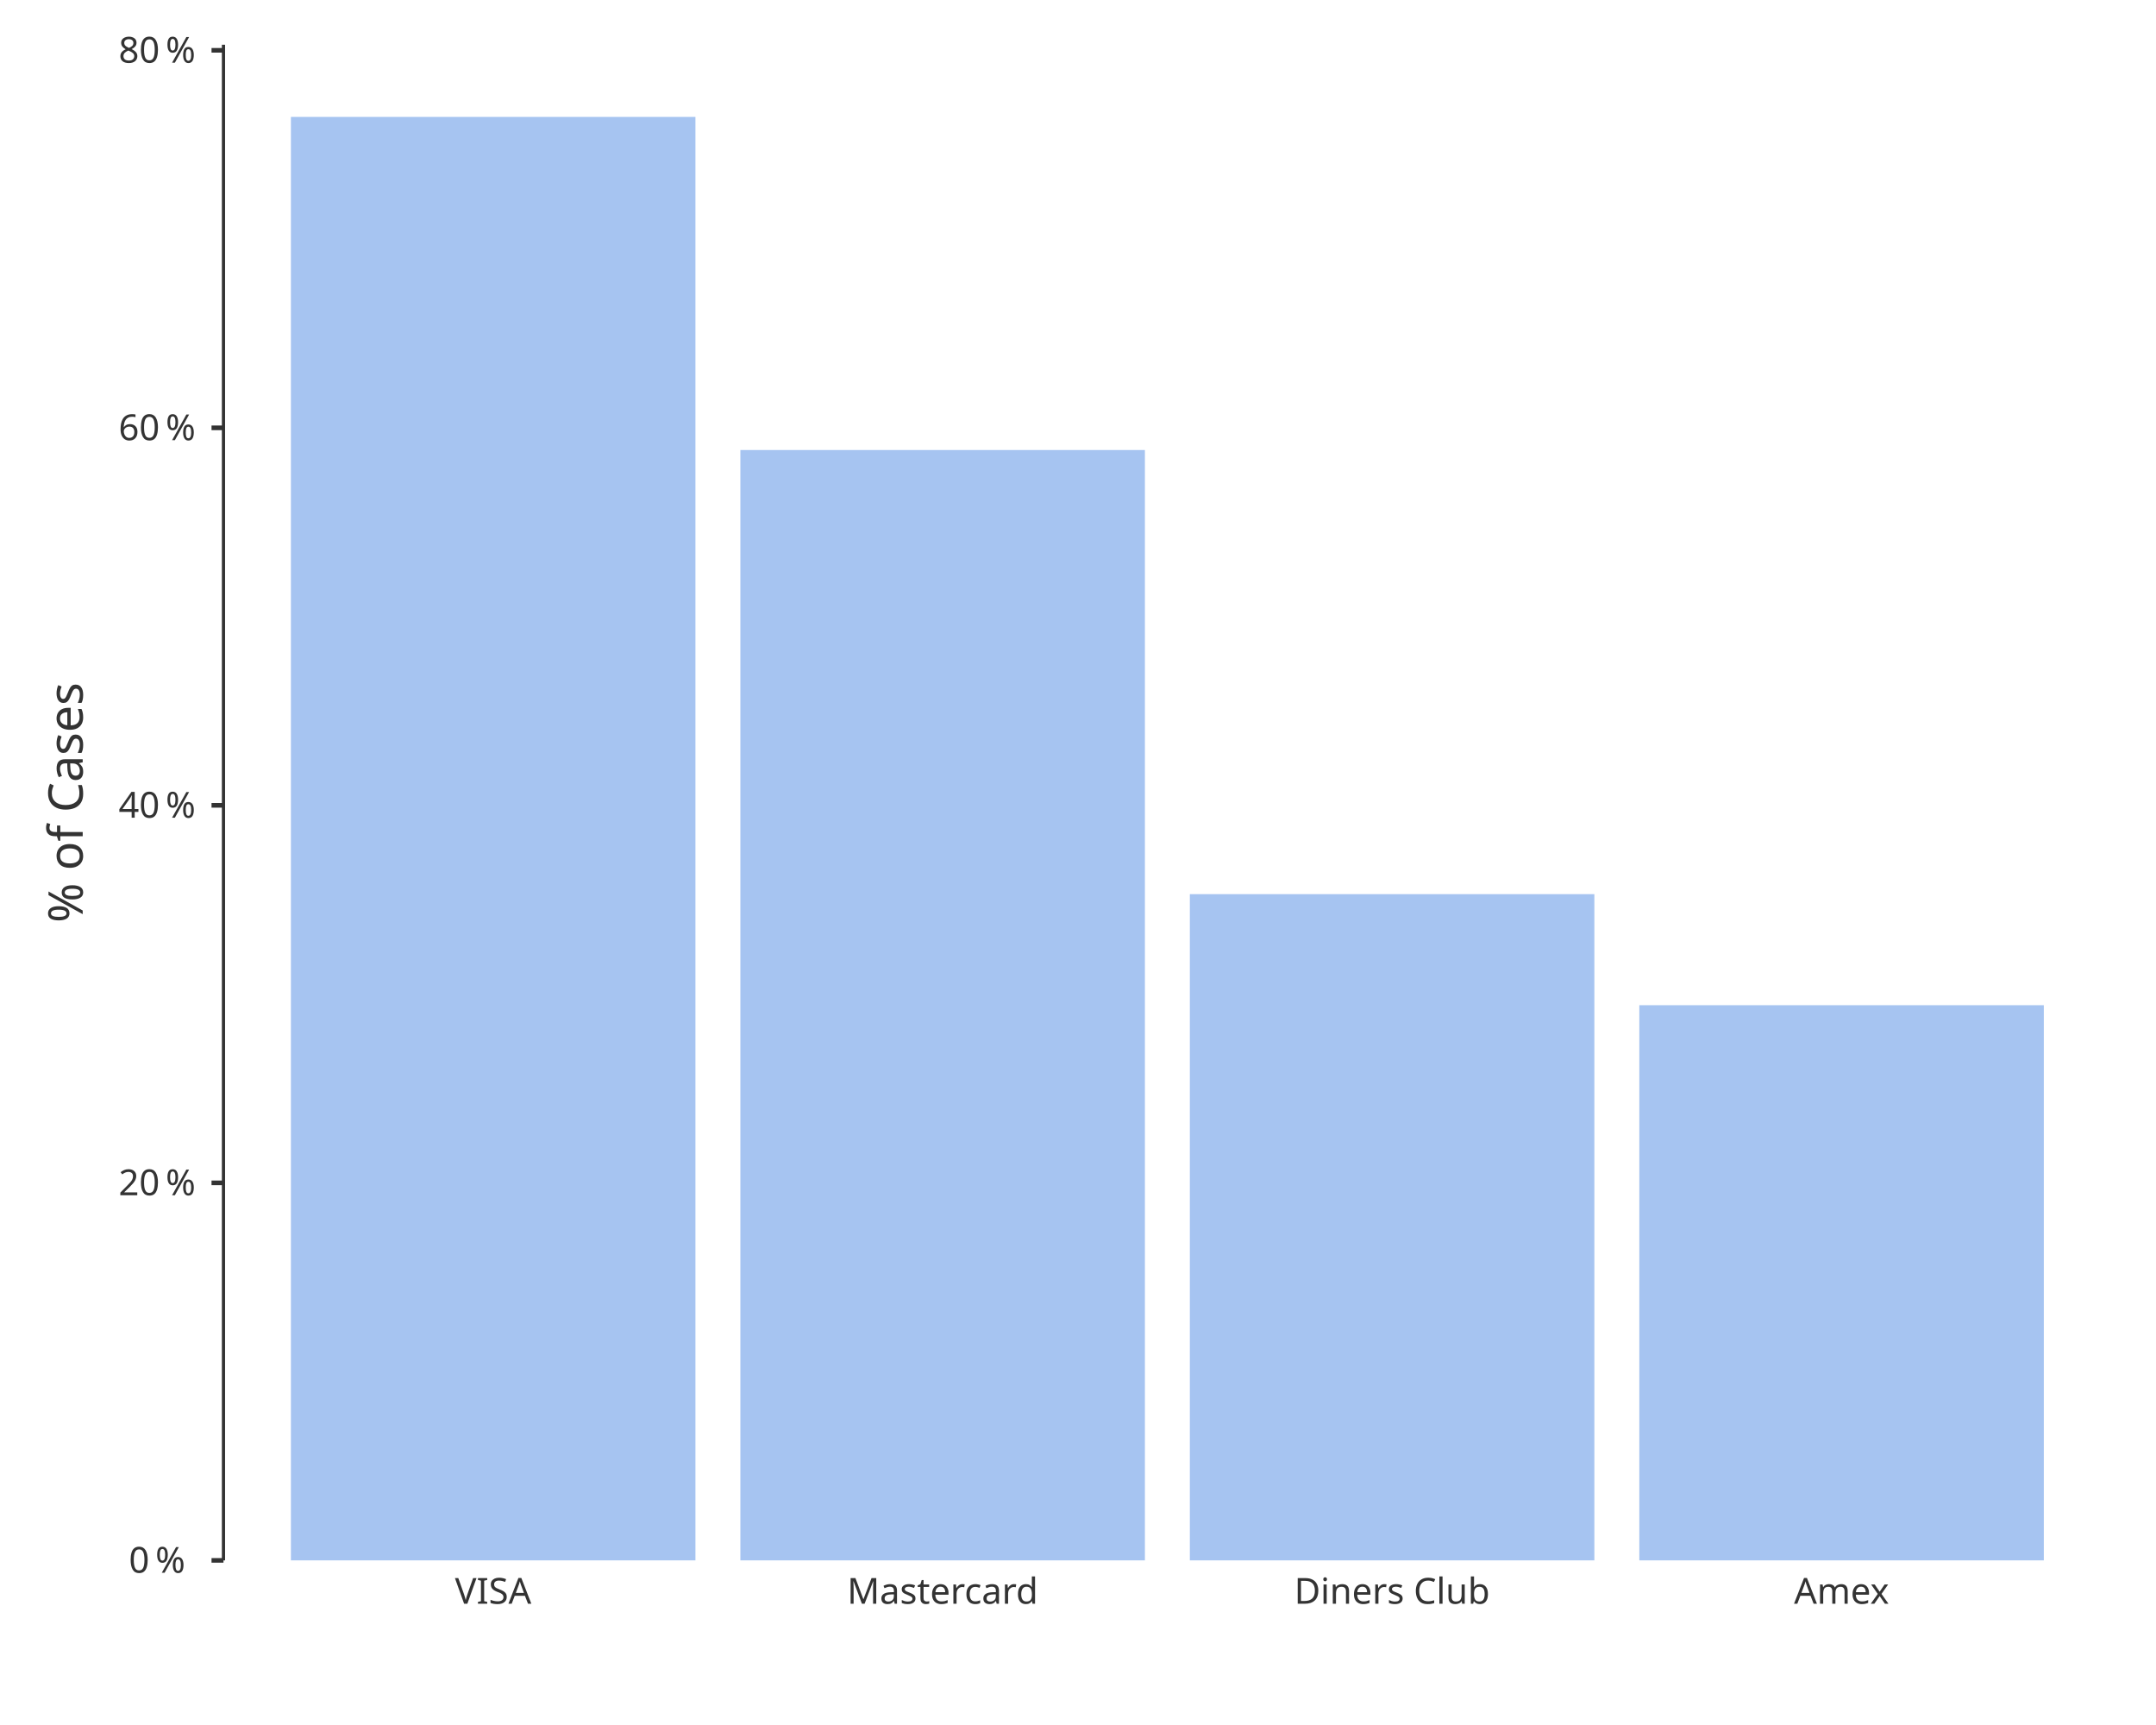
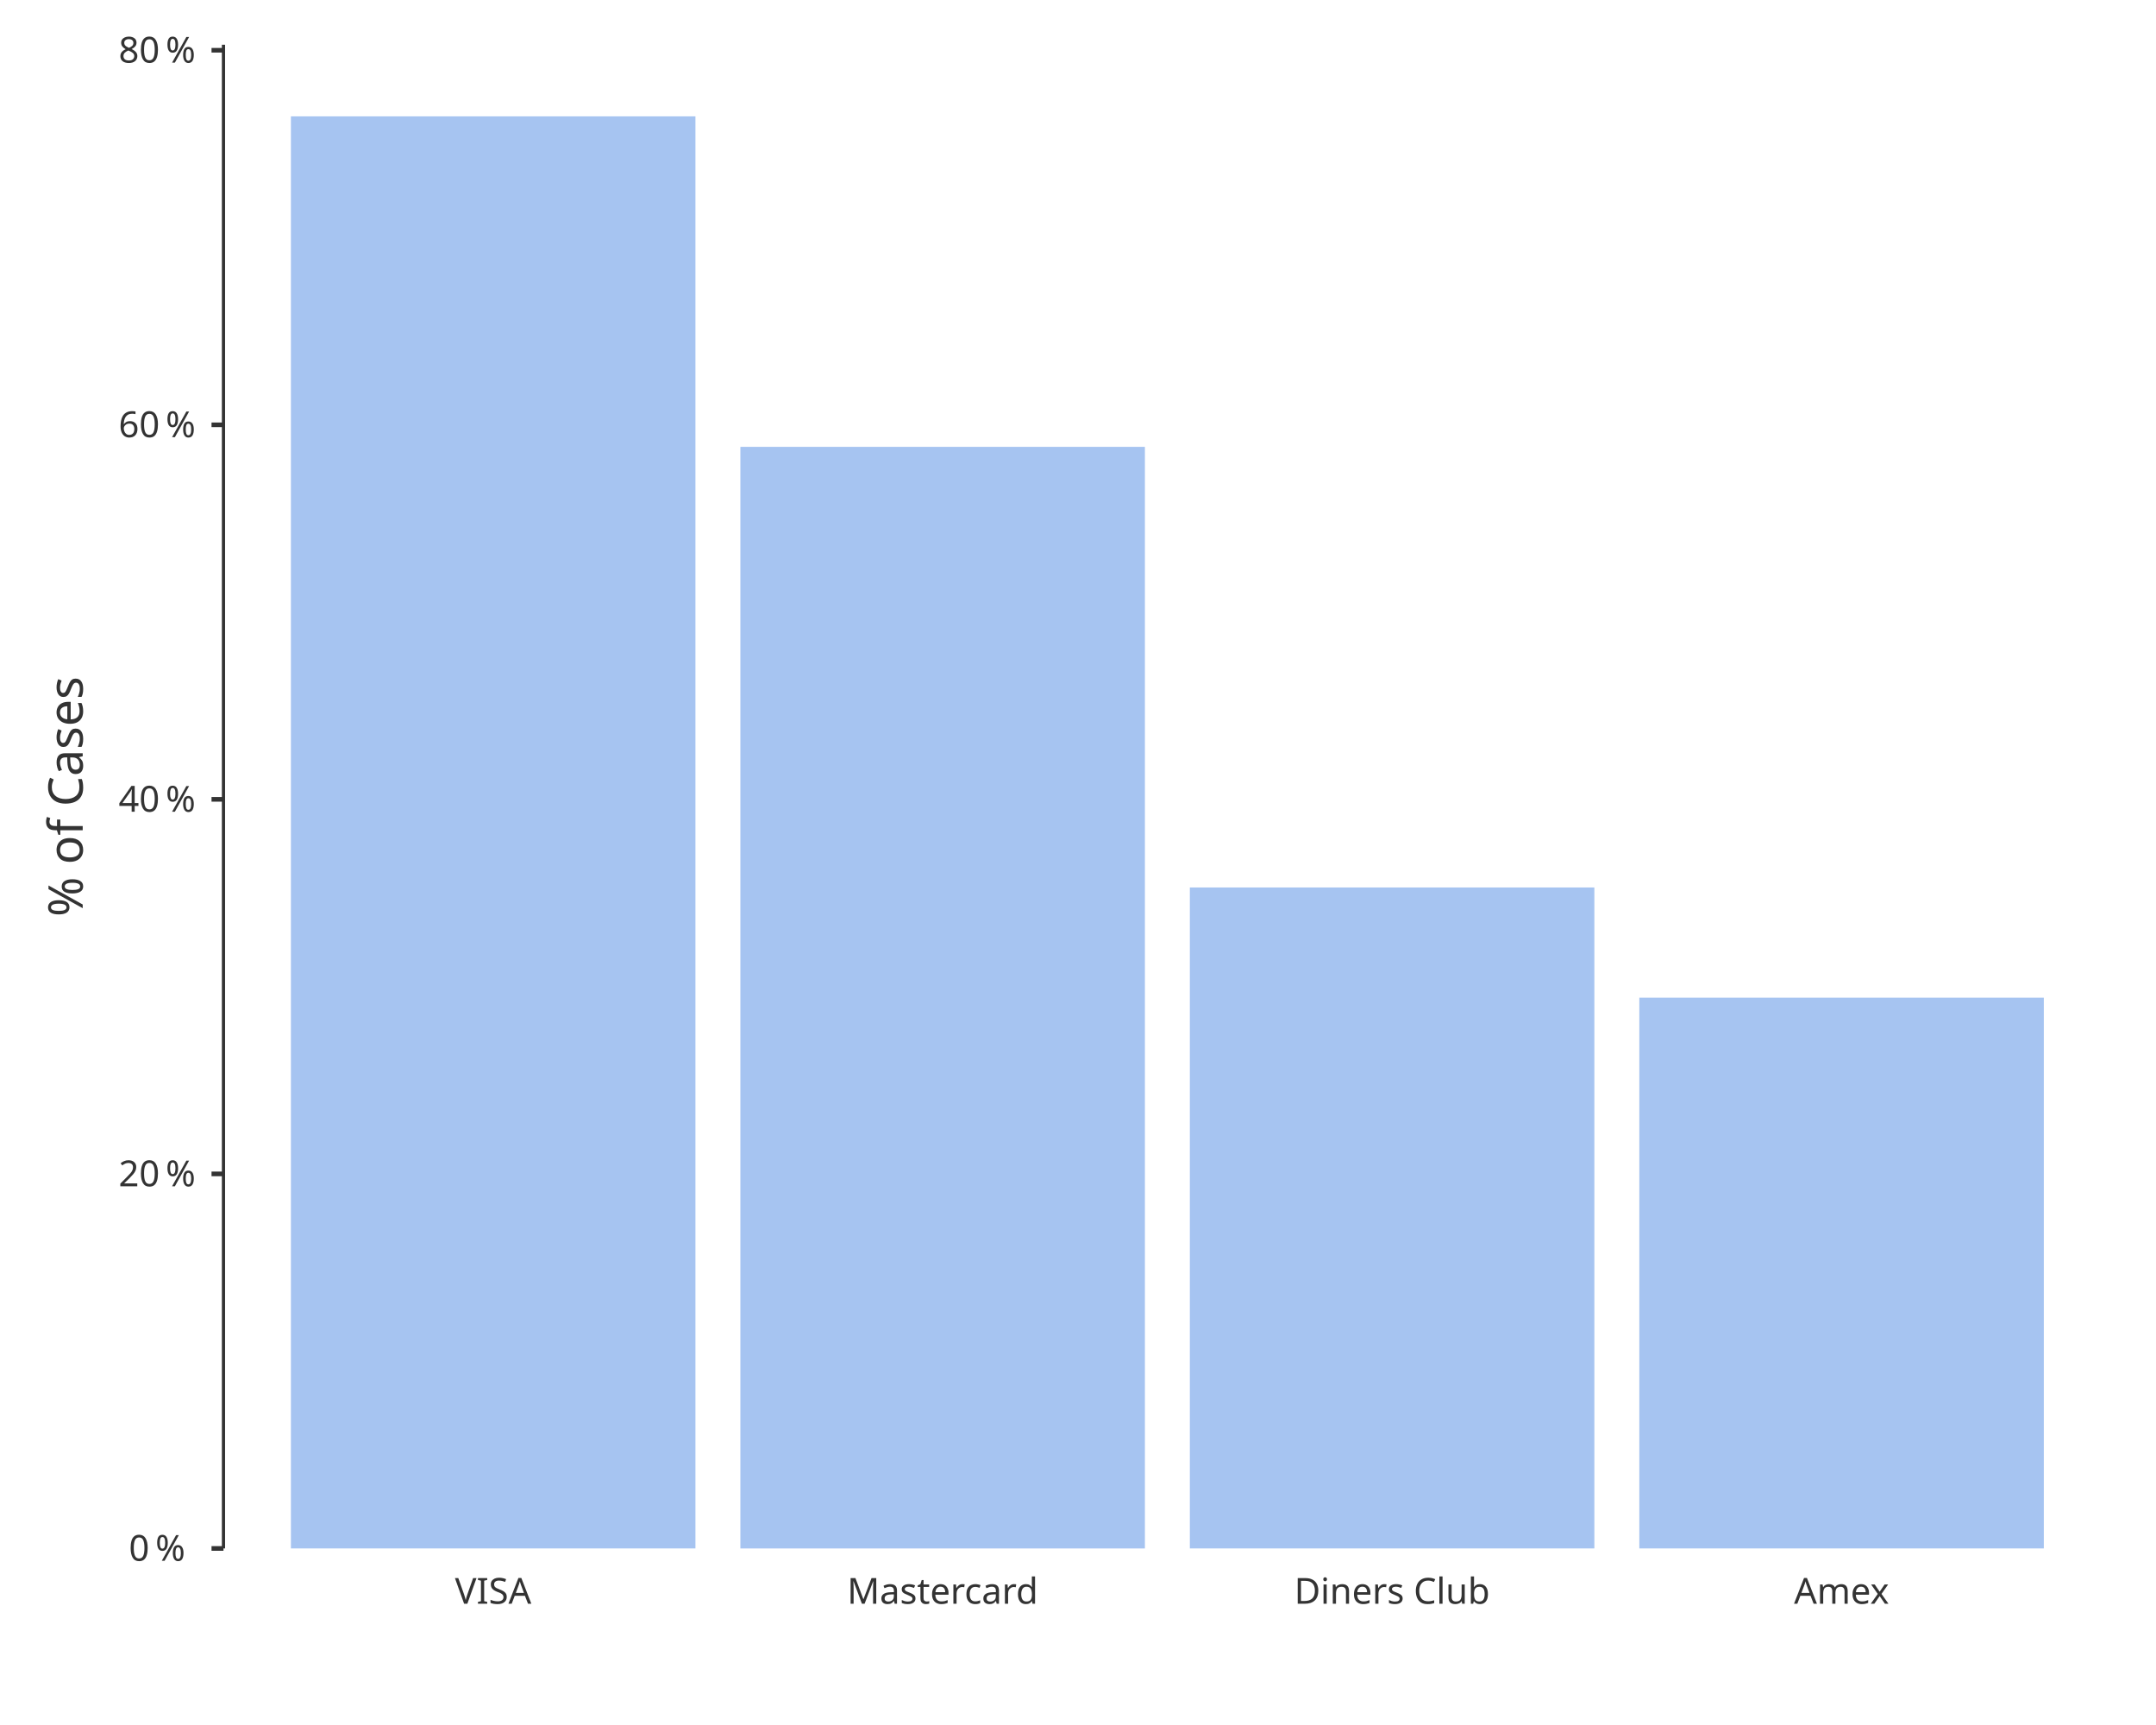
<svg xmlns="http://www.w3.org/2000/svg" class="svglite" data-engine-version="2.0" width="720.00pt" height="576.00pt" viewBox="0 0 720.00 576.00">
  <defs>
    <style type="text/css">
    .svglite line, .svglite polyline, .svglite polygon, .svglite path, .svglite rect, .svglite circle {
      fill: none;
      stroke: #000000;
      stroke-linecap: round;
      stroke-linejoin: round;
      stroke-miterlimit: 10.00;
    }
  </style>
  </defs>
  <rect width="100%" height="100%" style="stroke: none; fill: #FFFFFF;" />
  <defs>
    <clipPath id="cpMC4wMHw3MjAuMDB8MC4wMHw1NzYuMDA=">
      <rect x="0.00" y="0.00" width="720.00" height="576.00" />
    </clipPath>
  </defs>
  <g clip-path="url(#cpMC4wMHw3MjAuMDB8MC4wMHw1NzYuMDA=)">
    <rect x="0.00" y="0.00" width="720.00" height="576.00" style="stroke-width: 1.55; stroke: none;" />
-     <rect x="74.63" y="14.94" width="630.43" height="506.09" style="stroke-width: 1.55; stroke: none;" />
-     <rect x="97.15" y="39.04" width="135.09" height="481.99" style="stroke-width: 1.55; stroke: none; stroke-linecap: butt; stroke-linejoin: miter; fill: #A6C4F1;" />
-     <rect x="247.25" y="150.27" width="135.09" height="370.76" style="stroke-width: 1.55; stroke: none; stroke-linecap: butt; stroke-linejoin: miter; fill: #A6C4F1;" />
-     <rect x="397.35" y="298.57" width="135.09" height="222.46" style="stroke-width: 1.55; stroke: none; stroke-linecap: butt; stroke-linejoin: miter; fill: #A6C4F1;" />
-     <rect x="547.45" y="335.65" width="135.09" height="185.38" style="stroke-width: 1.55; stroke: none; stroke-linecap: butt; stroke-linejoin: miter; fill: #A6C4F1;" />
-     <polyline points="74.63,521.03 74.63,14.94 " style="stroke-width: 1.07; stroke: #333333; stroke-linecap: butt;" />
-     <text x="52.45" y="525.16" text-anchor="middle" style="font-size: 12.00px; fill: #333333; font-family: sans;" textLength="19.75px" lengthAdjust="spacingAndGlyphs">0 %</text>
-     <text x="52.45" y="399.10" text-anchor="middle" style="font-size: 12.00px; fill: #333333; font-family: sans;" textLength="26.42px" lengthAdjust="spacingAndGlyphs">20 %</text>
-     <text x="52.45" y="273.04" text-anchor="middle" style="font-size: 12.00px; fill: #333333; font-family: sans;" textLength="26.42px" lengthAdjust="spacingAndGlyphs">40 %</text>
-     <text x="52.45" y="146.98" text-anchor="middle" style="font-size: 12.00px; fill: #333333; font-family: sans;" textLength="26.42px" lengthAdjust="spacingAndGlyphs">60 %</text>
-     <text x="52.45" y="20.93" text-anchor="middle" style="font-size: 12.00px; fill: #333333; font-family: sans;" textLength="26.42px" lengthAdjust="spacingAndGlyphs">80 %</text>
-     <polyline points="70.64,521.03 74.63,521.03 " style="stroke-width: 1.55; stroke: #333333; stroke-linecap: butt;" />
-     <polyline points="70.64,394.97 74.63,394.97 " style="stroke-width: 1.55; stroke: #333333; stroke-linecap: butt;" />
-     <polyline points="70.64,268.91 74.63,268.91 " style="stroke-width: 1.55; stroke: #333333; stroke-linecap: butt;" />
-     <polyline points="70.64,142.86 74.63,142.86 " style="stroke-width: 1.55; stroke: #333333; stroke-linecap: butt;" />
-     <polyline points="70.64,16.80 74.63,16.80 " style="stroke-width: 1.55; stroke: #333333; stroke-linecap: butt;" />
+     <rect x="74.63" y="14.94" width="630.43" height="502.10" style="stroke-width: 1.55; stroke: none;" />
+     <rect x="97.15" y="38.85" width="135.09" height="478.19" style="stroke-width: 1.55; stroke: none; stroke-linecap: butt; stroke-linejoin: miter; fill: #A6C4F1;" />
+     <rect x="247.25" y="149.21" width="135.09" height="367.84" style="stroke-width: 1.55; stroke: none; stroke-linecap: butt; stroke-linejoin: miter; fill: #A6C4F1;" />
+     <rect x="397.35" y="296.34" width="135.09" height="220.70" style="stroke-width: 1.55; stroke: none; stroke-linecap: butt; stroke-linejoin: miter; fill: #A6C4F1;" />
+     <rect x="547.45" y="333.12" width="135.09" height="183.92" style="stroke-width: 1.55; stroke: none; stroke-linecap: butt; stroke-linejoin: miter; fill: #A6C4F1;" />
+     <polyline points="74.63,517.04 74.63,14.94 " style="stroke-width: 1.07; stroke: #333333; stroke-linecap: butt;" />
+     <text x="52.45" y="521.17" text-anchor="middle" style="font-size: 12.00px; fill: #333333; font-family: sans;" textLength="19.75px" lengthAdjust="spacingAndGlyphs">0 %</text>
+     <text x="52.45" y="396.11" text-anchor="middle" style="font-size: 12.00px; fill: #333333; font-family: sans;" textLength="26.42px" lengthAdjust="spacingAndGlyphs">20 %</text>
+     <text x="52.45" y="271.04" text-anchor="middle" style="font-size: 12.00px; fill: #333333; font-family: sans;" textLength="26.42px" lengthAdjust="spacingAndGlyphs">40 %</text>
+     <text x="52.45" y="145.98" text-anchor="middle" style="font-size: 12.00px; fill: #333333; font-family: sans;" textLength="26.42px" lengthAdjust="spacingAndGlyphs">60 %</text>
+     <text x="52.45" y="20.91" text-anchor="middle" style="font-size: 12.00px; fill: #333333; font-family: sans;" textLength="26.42px" lengthAdjust="spacingAndGlyphs">80 %</text>
+     <polyline points="70.64,517.04 74.63,517.04 " style="stroke-width: 1.55; stroke: #333333; stroke-linecap: butt;" />
+     <polyline points="70.64,391.98 74.63,391.98 " style="stroke-width: 1.55; stroke: #333333; stroke-linecap: butt;" />
+     <polyline points="70.64,266.91 74.63,266.91 " style="stroke-width: 1.55; stroke: #333333; stroke-linecap: butt;" />
+     <polyline points="70.64,141.85 74.63,141.85 " style="stroke-width: 1.55; stroke: #333333; stroke-linecap: butt;" />
+     <polyline points="70.64,16.78 74.63,16.78 " style="stroke-width: 1.55; stroke: #333333; stroke-linecap: butt;" />
+     <polyline points="164.69,521.03 164.69,517.04 " style="stroke-width: 1.55; stroke: none; stroke-linecap: butt;" />
+     <polyline points="314.79,521.03 314.79,517.04 " style="stroke-width: 1.55; stroke: none; stroke-linecap: butt;" />
+     <polyline points="464.89,521.03 464.89,517.04 " style="stroke-width: 1.55; stroke: none; stroke-linecap: butt;" />
+     <polyline points="615.00,521.03 615.00,517.04 " style="stroke-width: 1.55; stroke: none; stroke-linecap: butt;" />
    <text x="164.69" y="535.51" text-anchor="middle" style="font-size: 12.00px; fill: #333333; font-family: sans;" textLength="27.35px" lengthAdjust="spacingAndGlyphs">VISA</text>
    <text x="314.79" y="535.51" text-anchor="middle" style="font-size: 12.00px; fill: #333333; font-family: sans;" textLength="60.03px" lengthAdjust="spacingAndGlyphs">Mastercard</text>
    <text x="464.89" y="535.51" text-anchor="middle" style="font-size: 12.00px; fill: #333333; font-family: sans;" textLength="62.70px" lengthAdjust="spacingAndGlyphs">Diners Club</text>
    <text x="615.00" y="535.51" text-anchor="middle" style="font-size: 12.00px; fill: #333333; font-family: sans;" textLength="30.69px" lengthAdjust="spacingAndGlyphs">Amex</text>
-     <text transform="translate(27.62,267.99) rotate(-90)" text-anchor="middle" style="font-size: 16.00px; fill: #333333; font-family: sans;" textLength="81.83px" lengthAdjust="spacingAndGlyphs">% of Cases</text>
+     <text transform="translate(27.62,265.99) rotate(-90)" text-anchor="middle" style="font-size: 16.00px; fill: #333333; font-family: sans;" textLength="81.83px" lengthAdjust="spacingAndGlyphs">% of Cases</text>
  </g>
</svg>
